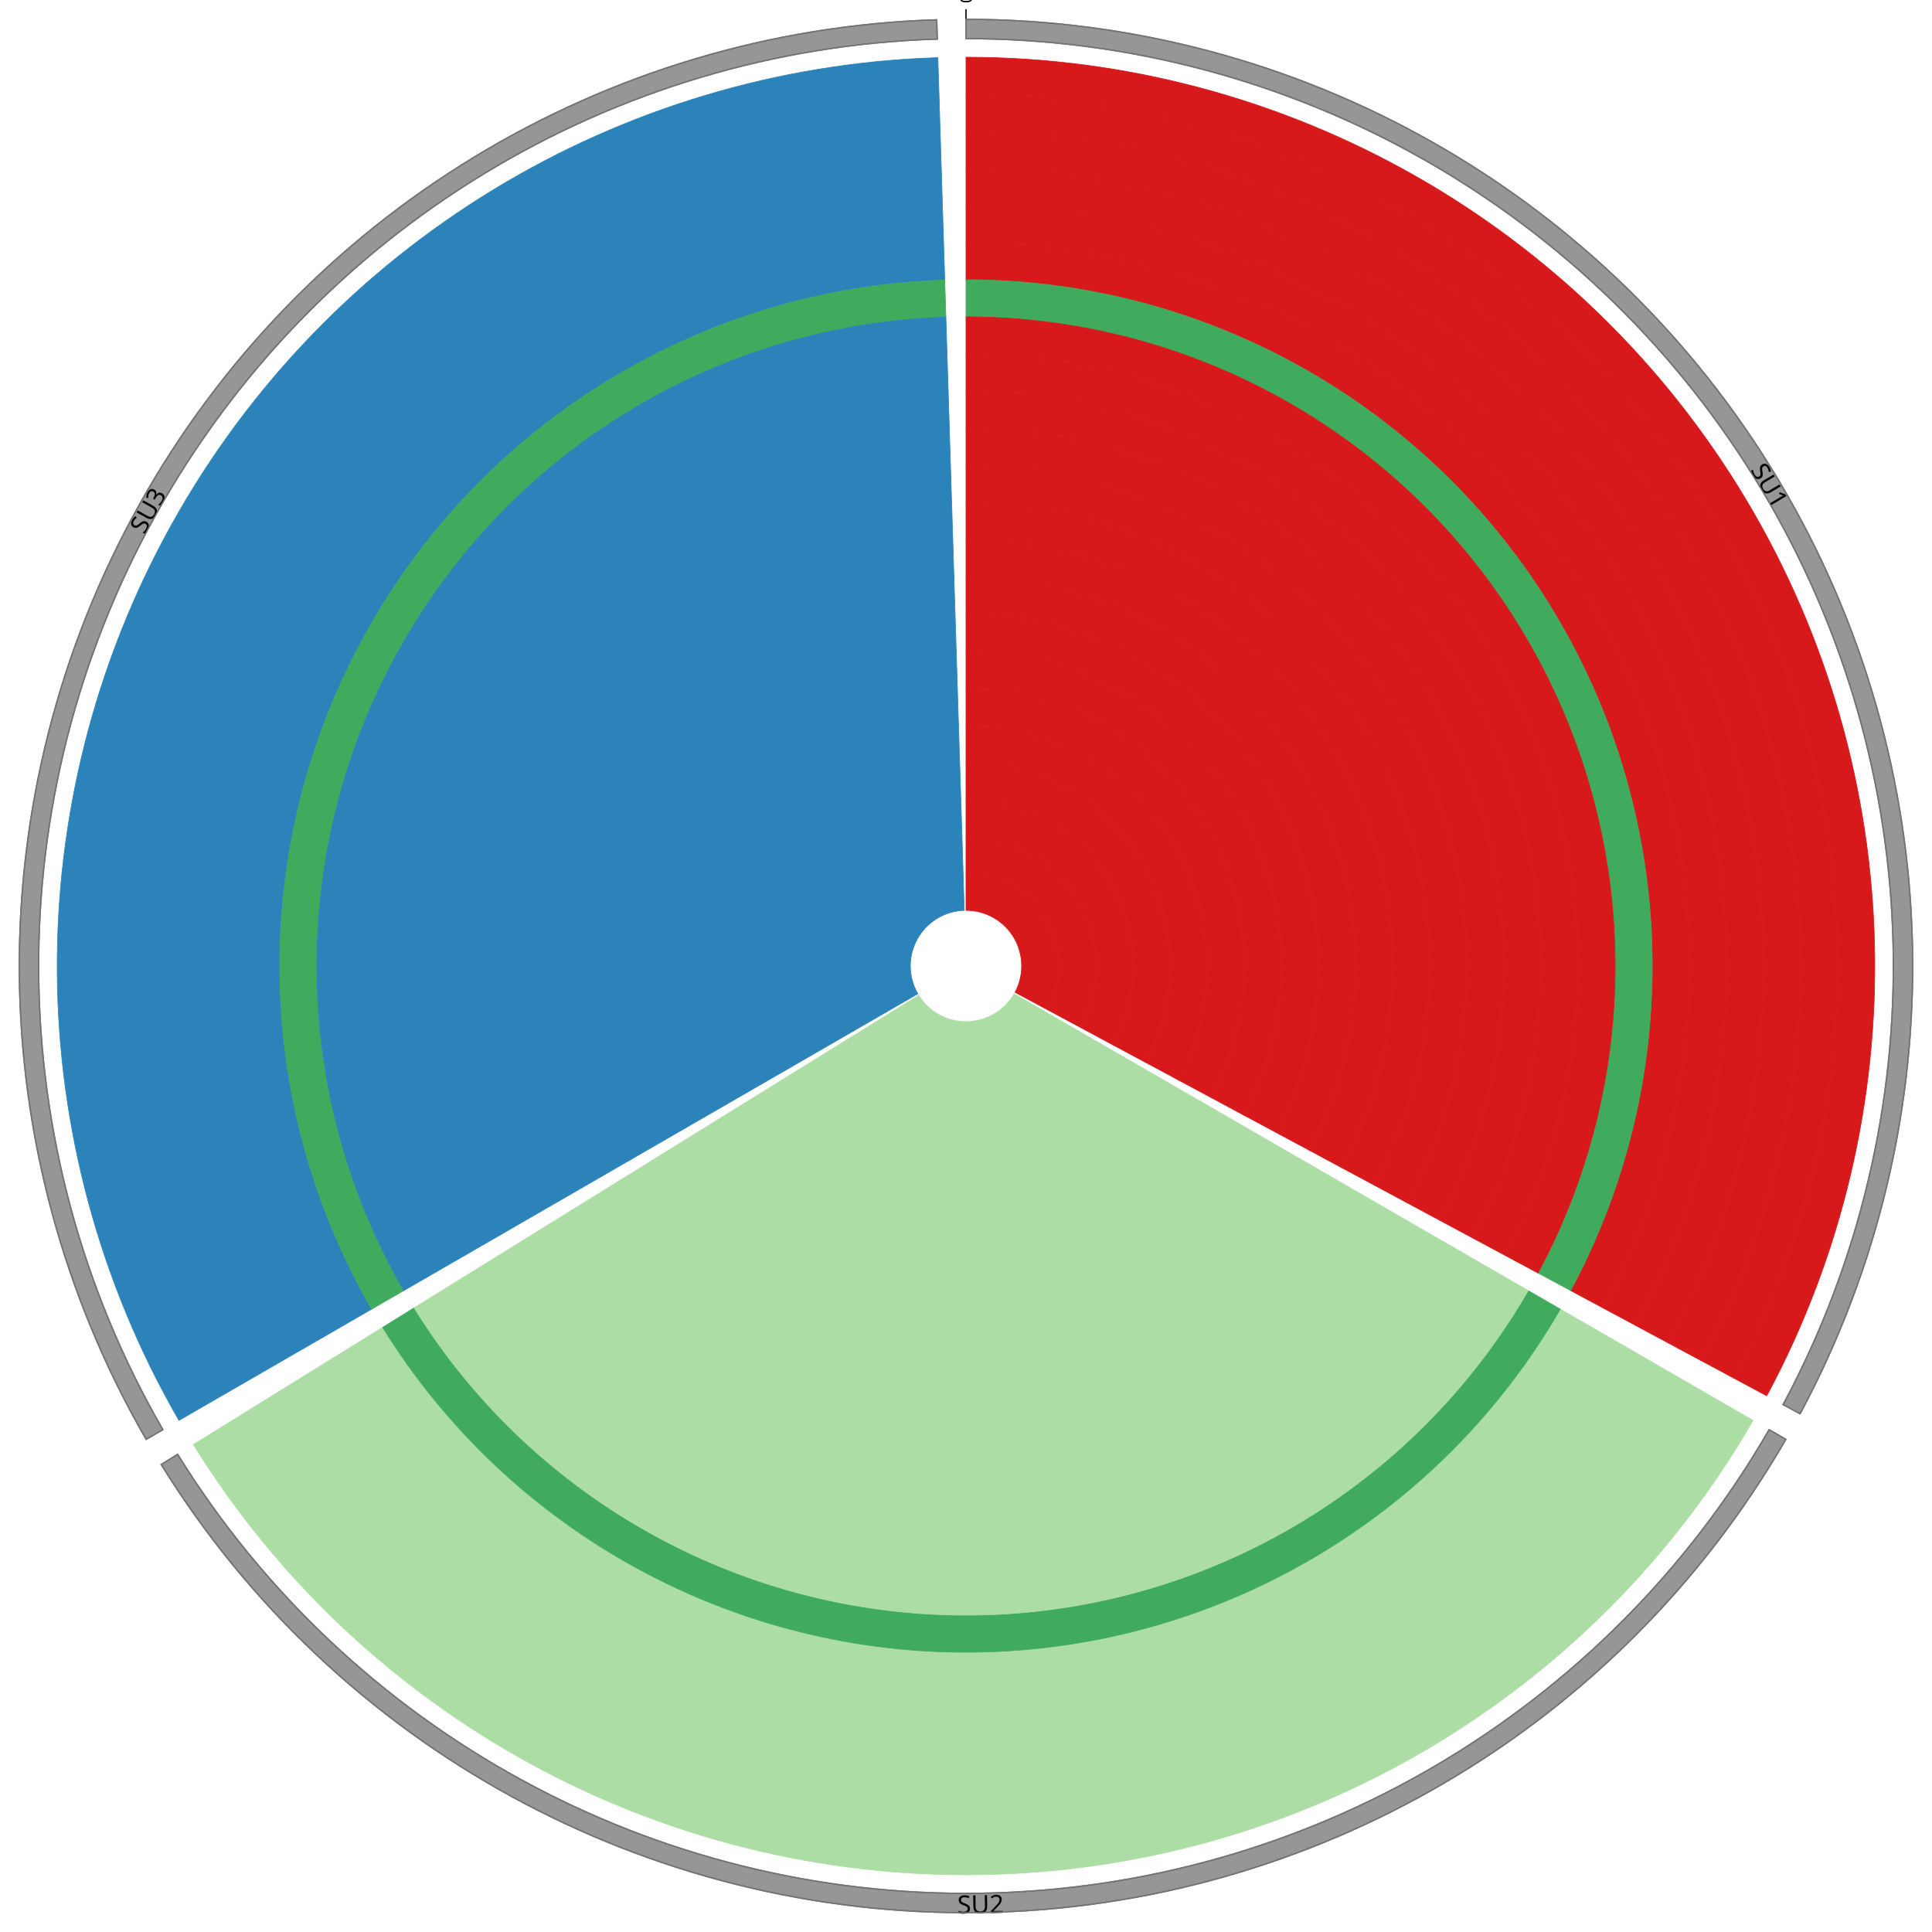
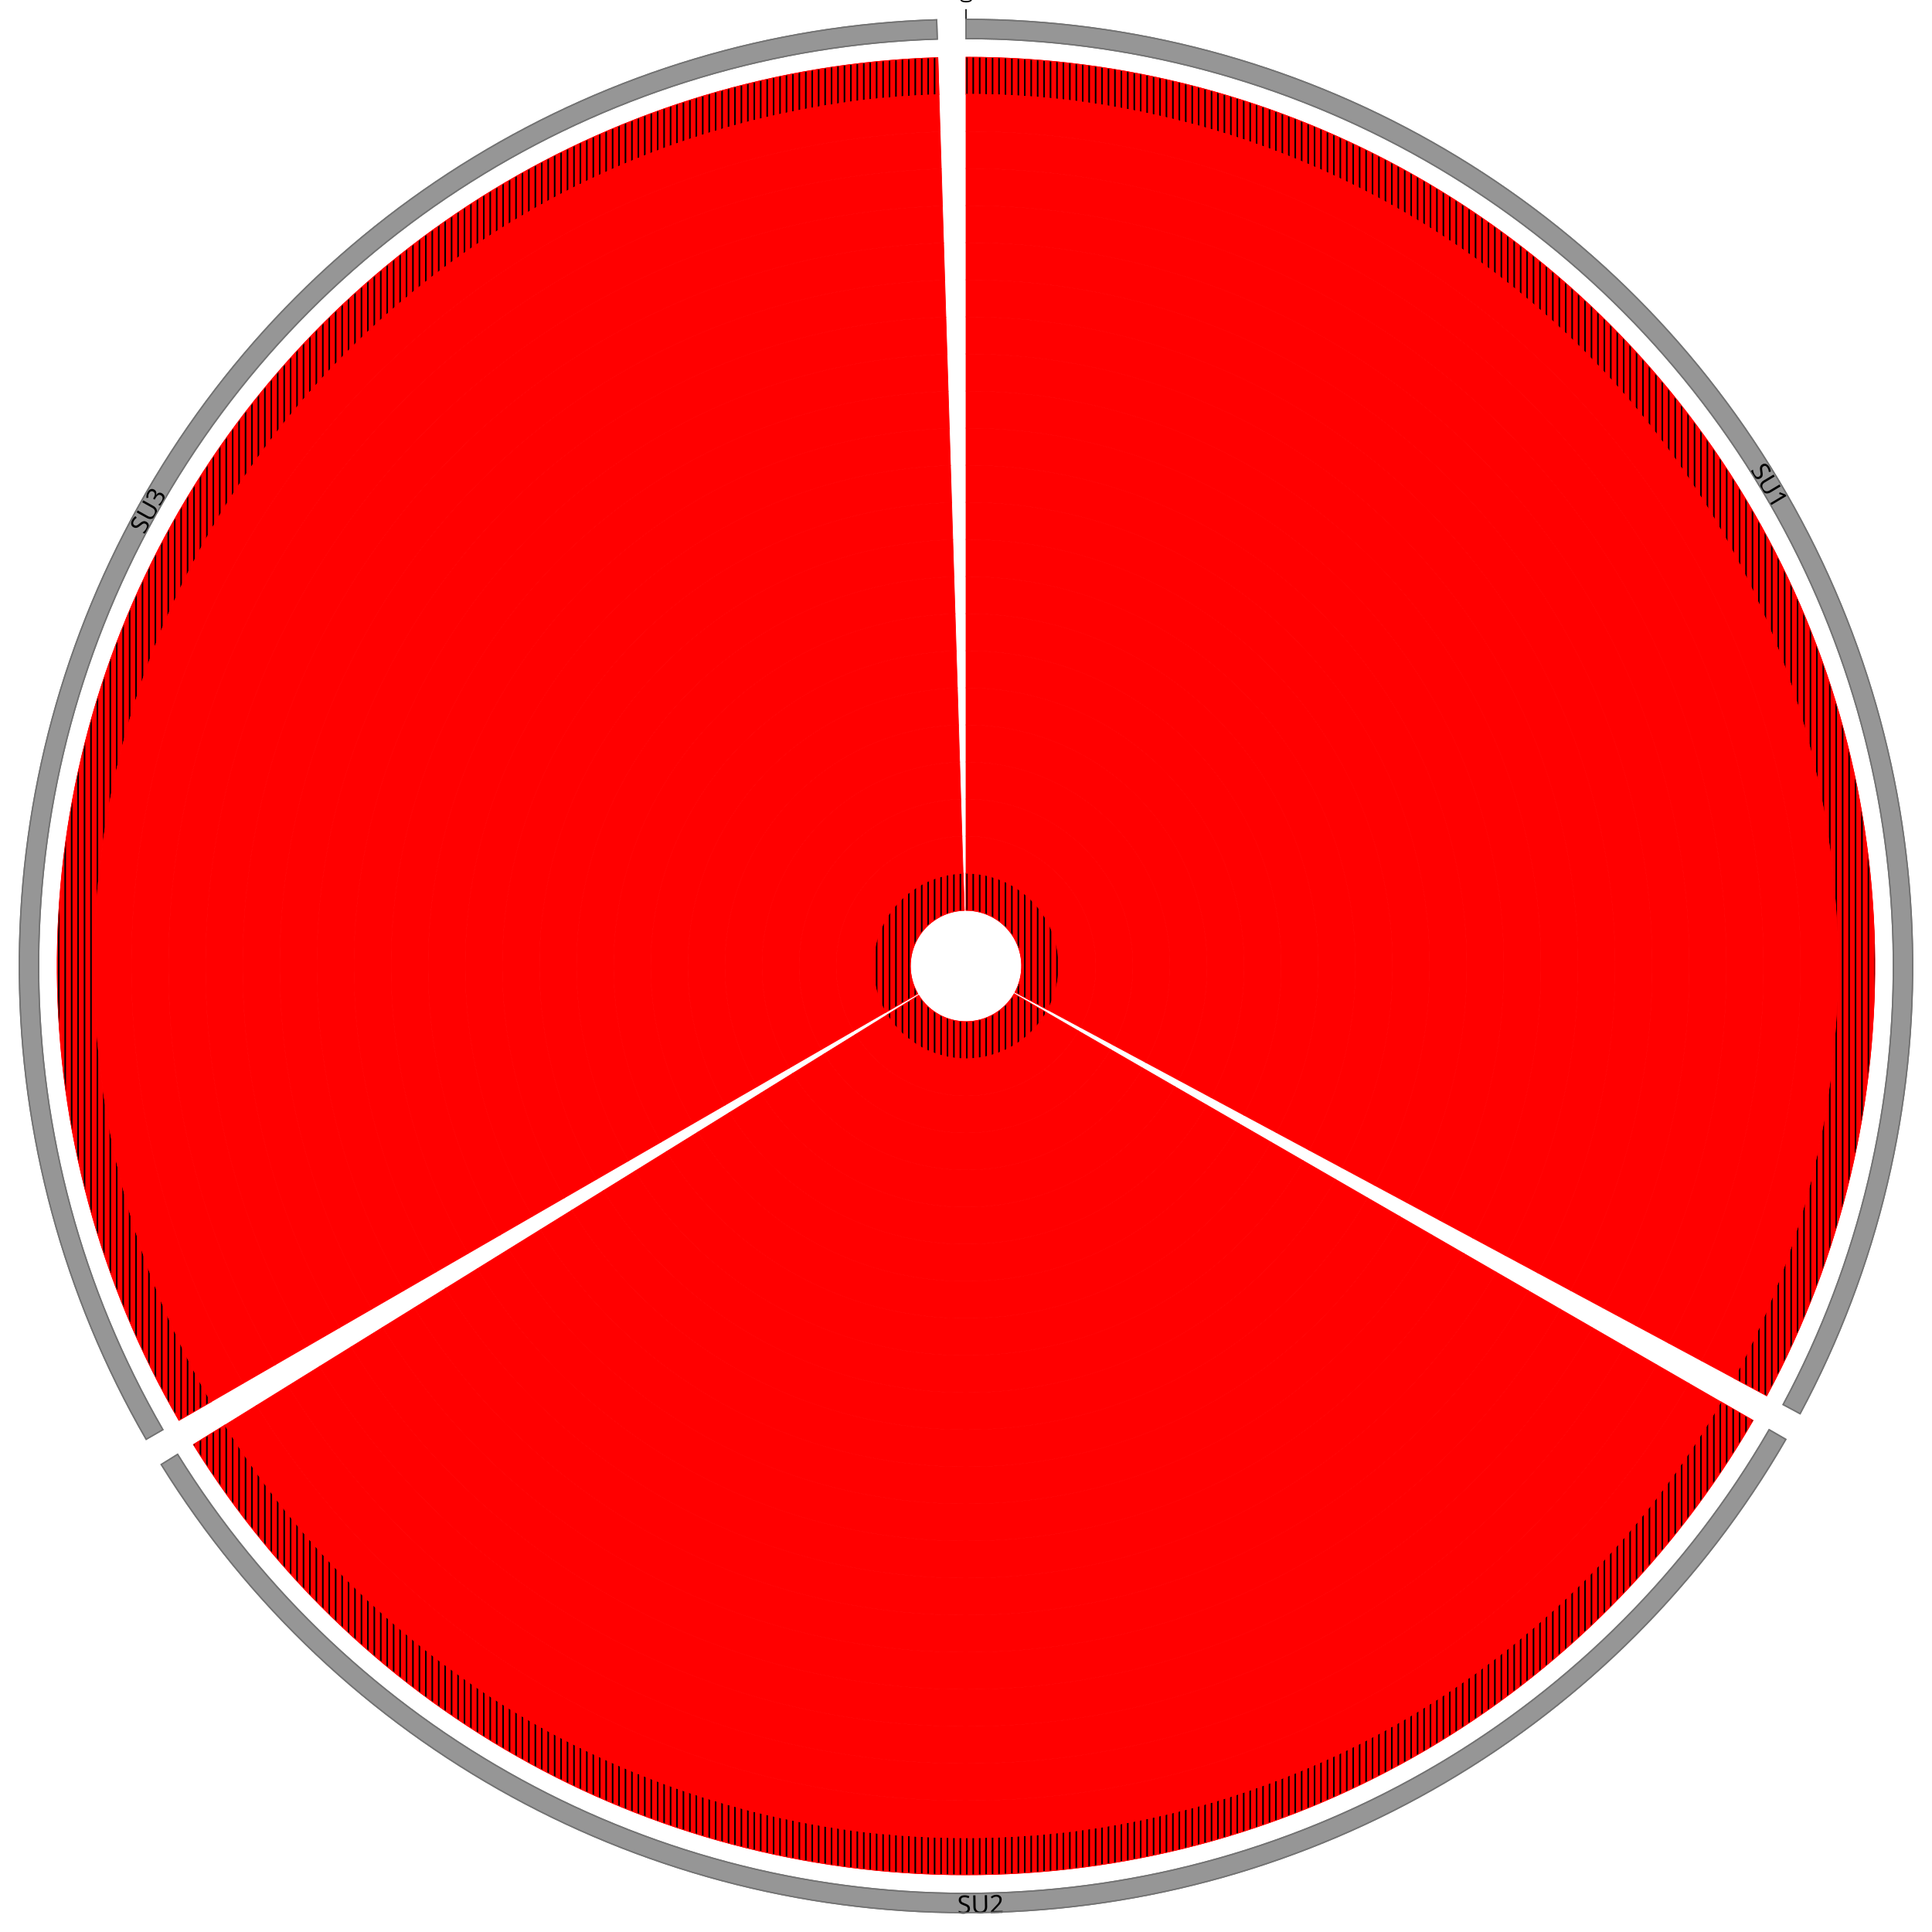
<svg xmlns="http://www.w3.org/2000/svg" width="3000px" height="3000px" version="1.1">
  <g id="ideograms">
    <path d="M1500.000,60.000 A1440.000,1440.000 40.000 0,1 2768.761,2181.062 L2795.193,2195.251 A1470.000,1470.000 0.000 0,0 1500.000,30.000 Z" style="stroke-width:2.0;stroke:rgb(115,115,115);stroke-linecap:round;fill:rgb(150,150,150);" />
    <text x="2735.8" y="760.8" font-size="39.0px" font-family="CMUBright-Roman" style="text-anchor:middle;fill:rgb(0,0,0);" transform="rotate(419.1,2735.8,760.8)">SU1</text>
    <line x1="1500.0" y1="30.0" x2="1500.0" y2="15.0" style="stroke-width:2.0;stroke:rgb(0,0,0);stroke-linecap:round;fill:none;" />
    <text x="1509.5" y="5.0" font-size="26.0px" font-family="CMUBright-Roman" style="text-anchor:start;fill:rgb(0,0,0);" transform="rotate(270.0,1509.5,5.0)">0</text>
    <path d="M1500.000,60.000 A1440.000,1440.000 40.000 0,1 2768.761,2181.062 L2795.193,2195.251 A1470.000,1470.000 0.000 0,0 1500.000,30.000 Z" style="stroke-width:2.0;stroke:rgb(115,115,115);stroke-linecap:round;fill:none;" />
    <path d="M2747.077,2220.000 A1440.000,1440.000 40.000 0,1 275.802,2258.248 L250.298,2274.045 A1470.000,1470.000 0.000 0,0 2773.057,2235.000 Z" style="stroke-width:2.0;stroke:rgb(115,115,115);stroke-linecap:round;fill:rgb(150,150,150);" />
    <text x="1522.8" y="2970.8" font-size="39.0px" font-family="CMUBright-Roman" style="text-anchor:middle;fill:rgb(0,0,0);" transform="rotate(-0.9,1522.8,2970.8)">SU2</text>
    <path d="M2747.077,2220.000 A1440.000,1440.000 40.000 0,1 275.802,2258.248 L250.298,2274.045 A1470.000,1470.000 0.000 0,0 2773.057,2235.000 Z" style="stroke-width:2.0;stroke:rgb(115,115,115);stroke-linecap:round;fill:none;" />
    <path d="M252.923,2220.000 A1440.000,1440.000 40.000 0,1 1455.437,60.690 L1454.508,30.704 A1470.000,1470.000 0.000 0,0 226.943,2235.000 Z" style="stroke-width:2.0;stroke:rgb(115,115,115);stroke-linecap:round;fill:rgb(150,150,150);" />
    <text x="241.9" y="799.4" font-size="39.0px" font-family="CMUBright-Roman" style="text-anchor:middle;fill:rgb(0,0,0);" transform="rotate(-60.9,241.9,799.4)">SU3</text>
    <path d="M252.923,2220.000 A1440.000,1440.000 40.000 0,1 1455.437,60.690 L1454.508,30.704 A1470.000,1470.000 0.000 0,0 226.943,2235.000 Z" style="stroke-width:2.0;stroke:rgb(115,115,115);stroke-linecap:round;fill:none;" />
  </g>
  <g id="plot0">
    <g id="plot0-axis">
</g>
-     <path d="M1500.000,146.400 A1353.600,1353.600 40.000 0,1 2692.635,2140.198 L2743.386,2167.441 A1411.200,1411.200 0.000 0,0 1500.000,88.800 Z" style="stroke-width:1.0;stroke:rgb(215,25,28);stroke-linecap:round;fill:rgb(215,25,28);" />
-     <path d="M2672.252,2176.800 A1353.600,1353.600 40.000 0,1 349.254,2212.753 L300.286,2243.083 A1411.200,1411.200 0.000 0,0 2722.135,2205.600 Z" style="stroke-width:1.0;stroke:rgb(171,221,164);stroke-linecap:round;fill:rgb(171,221,164);" />
-     <path d="M327.748,2176.800 A1353.600,1353.600 40.000 0,1 1458.111,147.048 L1456.328,89.476 A1411.200,1411.200 0.000 0,0 277.865,2205.600 Z" style="stroke-width:1.0;stroke:rgb(43,131,186);stroke-linecap:round;fill:rgb(43,131,186);" />
+     <path d="M1500.000,146.400 A1353.600,1353.600 40.000 0,1 2692.635,2140.198 L2743.386,2167.441 A1411.200,1411.200 0.000 0,0 1500.000,88.800 Z" style="stroke-width:1.0;stroke:rgb(255,0,0);stroke-linecap:round;fill:rgb(255,0,0);" />
+     <path d="M1500.000,146.400 A1353.600,1353.600 40.000 0,1 2692.635,2140.198 L2743.386,2167.441 A1411.200,1411.200 0.000 0,0 1500.000,88.800 Z" style="stroke-width:1.0;stroke:rgb(255,0,0);stroke-linecap:round;fill:url(#vline);" />
+     <path d="M2672.252,2176.800 A1353.600,1353.600 40.000 0,1 349.254,2212.753 L300.286,2243.083 A1411.200,1411.200 0.000 0,0 2722.135,2205.600 Z" style="stroke-width:1.0;stroke:rgb(255,0,0);stroke-linecap:round;fill:rgb(255,0,0);" />
+     <path d="M2672.252,2176.800 A1353.600,1353.600 40.000 0,1 349.254,2212.753 L300.286,2243.083 A1411.200,1411.200 0.000 0,0 2722.135,2205.600 Z" style="stroke-width:1.0;stroke:rgb(255,0,0);stroke-linecap:round;fill:url(#vline);" />
+     <path d="M327.748,2176.800 A1353.600,1353.600 40.000 0,1 1458.111,147.048 L1456.328,89.476 A1411.200,1411.200 0.000 0,0 277.865,2205.600 Z" style="stroke-width:1.0;stroke:rgb(255,0,0);stroke-linecap:round;fill:rgb(255,0,0);" />
+     <path d="M327.748,2176.800 A1353.600,1353.600 40.000 0,1 1458.111,147.048 L1456.328,89.476 A1411.200,1411.200 0.000 0,0 277.865,2205.600 Z" style="stroke-width:1.0;stroke:rgb(255,0,0);stroke-linecap:round;fill:url(#vline);" />
  </g>
  <g id="plot1">
    <g id="plot1-axis">
</g>
-     <path d="M1500.000,204.000 A1296.000,1296.000 40.000 0,1 2641.885,2112.956 L2692.635,2140.198 A1353.600,1353.600 0.000 0,0 1500.000,146.400 Z" style="stroke-width:1.0;stroke:rgb(215,25,28);stroke-linecap:round;fill:rgb(215,25,28);" />
-     <path d="M2622.369,2148.000 A1296.000,1296.000 40.000 0,1 398.222,2182.423 L349.254,2212.753 A1353.600,1353.600 0.000 0,0 2672.252,2176.800 Z" style="stroke-width:1.0;stroke:rgb(171,221,164);stroke-linecap:round;fill:rgb(171,221,164);" />
-     <path d="M377.631,2148.000 A1296.000,1296.000 40.000 0,1 1459.893,204.621 L1458.111,147.048 A1353.600,1353.600 0.000 0,0 327.748,2176.800 Z" style="stroke-width:1.0;stroke:rgb(43,131,186);stroke-linecap:round;fill:rgb(43,131,186);" />
+     <path d="M1500.000,204.000 A1296.000,1296.000 40.000 0,1 2641.885,2112.956 L2692.635,2140.198 A1353.600,1353.600 0.000 0,0 1500.000,146.400 Z" style="stroke-width:1.0;stroke:rgb(255,0,0);stroke-linecap:round;fill:rgb(255,0,0);" />
+     <path d="M2622.369,2148.000 A1296.000,1296.000 40.000 0,1 398.222,2182.423 L349.254,2212.753 A1353.600,1353.600 0.000 0,0 2672.252,2176.800 Z" style="stroke-width:1.0;stroke:rgb(255,0,0);stroke-linecap:round;fill:rgb(255,0,0);" />
+     <path d="M377.631,2148.000 A1296.000,1296.000 40.000 0,1 1459.893,204.621 L1458.111,147.048 A1353.600,1353.600 0.000 0,0 327.748,2176.800 Z" style="stroke-width:1.0;stroke:rgb(255,0,0);stroke-linecap:round;fill:rgb(255,0,0);" />
  </g>
  <g id="plot2">
    <g id="plot2-axis">
</g>
-     <path d="M1500.000,261.600 A1238.400,1238.400 40.000 0,1 2591.134,2085.714 L2641.885,2112.956 A1296.000,1296.000 0.000 0,0 1500.000,204.000 Z" style="stroke-width:1.0;stroke:rgb(215,25,28);stroke-linecap:round;fill:rgb(215,25,28);" />
-     <path d="M2572.486,2119.200 A1238.400,1238.400 40.000 0,1 447.190,2152.093 L398.222,2182.423 A1296.000,1296.000 0.000 0,0 2622.369,2148.000 Z" style="stroke-width:1.0;stroke:rgb(171,221,164);stroke-linecap:round;fill:rgb(171,221,164);" />
-     <path d="M427.514,2119.200 A1238.400,1238.400 40.000 0,1 1461.676,262.193 L1459.893,204.621 A1296.000,1296.000 0.000 0,0 377.631,2148.000 Z" style="stroke-width:1.0;stroke:rgb(43,131,186);stroke-linecap:round;fill:rgb(43,131,186);" />
+     <path d="M1500.000,261.600 A1238.400,1238.400 40.000 0,1 2591.134,2085.714 L2641.885,2112.956 A1296.000,1296.000 0.000 0,0 1500.000,204.000 Z" style="stroke-width:1.0;stroke:rgb(255,0,0);stroke-linecap:round;fill:rgb(255,0,0);" />
+     <path d="M2572.486,2119.200 A1238.400,1238.400 40.000 0,1 447.190,2152.093 L398.222,2182.423 A1296.000,1296.000 0.000 0,0 2622.369,2148.000 Z" style="stroke-width:1.0;stroke:rgb(255,0,0);stroke-linecap:round;fill:rgb(255,0,0);" />
+     <path d="M427.514,2119.200 A1238.400,1238.400 40.000 0,1 1461.676,262.193 L1459.893,204.621 A1296.000,1296.000 0.000 0,0 377.631,2148.000 Z" style="stroke-width:1.0;stroke:rgb(255,0,0);stroke-linecap:round;fill:rgb(255,0,0);" />
  </g>
  <g id="plot3">
    <g id="plot3-axis">
</g>
-     <path d="M1500.000,319.200 A1180.800,1180.800 40.000 0,1 2540.384,2058.471 L2591.134,2085.714 A1238.400,1238.400 0.000 0,0 1500.000,261.600 Z" style="stroke-width:1.0;stroke:rgb(215,25,28);stroke-linecap:round;fill:rgb(215,25,28);" />
-     <path d="M2522.603,2090.400 A1180.800,1180.800 40.000 0,1 496.158,2121.763 L447.190,2152.093 A1238.400,1238.400 0.000 0,0 2572.486,2119.200 Z" style="stroke-width:1.0;stroke:rgb(171,221,164);stroke-linecap:round;fill:rgb(171,221,164);" />
-     <path d="M477.397,2090.400 A1180.800,1180.800 40.000 0,1 1463.458,319.766 L1461.676,262.193 A1238.400,1238.400 0.000 0,0 427.514,2119.200 Z" style="stroke-width:1.0;stroke:rgb(43,131,186);stroke-linecap:round;fill:rgb(43,131,186);" />
+     <path d="M1500.000,319.200 A1180.800,1180.800 40.000 0,1 2540.384,2058.471 L2591.134,2085.714 A1238.400,1238.400 0.000 0,0 1500.000,261.600 Z" style="stroke-width:1.0;stroke:rgb(255,0,0);stroke-linecap:round;fill:rgb(255,0,0);" />
+     <path d="M2522.603,2090.400 A1180.800,1180.800 40.000 0,1 496.158,2121.763 L447.190,2152.093 A1238.400,1238.400 0.000 0,0 2572.486,2119.200 Z" style="stroke-width:1.0;stroke:rgb(255,0,0);stroke-linecap:round;fill:rgb(255,0,0);" />
+     <path d="M477.397,2090.400 A1180.800,1180.800 40.000 0,1 1463.458,319.766 L1461.676,262.193 A1238.400,1238.400 0.000 0,0 427.514,2119.200 Z" style="stroke-width:1.0;stroke:rgb(255,0,0);stroke-linecap:round;fill:rgb(255,0,0);" />
  </g>
  <g id="plot4">
    <g id="plot4-axis">
</g>
-     <path d="M1500.000,376.800 A1123.200,1123.200 40.000 0,1 2489.634,2031.229 L2540.384,2058.471 A1180.800,1180.800 0.000 0,0 1500.000,319.200 Z" style="stroke-width:1.0;stroke:rgb(215,25,28);stroke-linecap:round;fill:rgb(215,25,28);" />
-     <path d="M2472.720,2061.600 A1123.200,1123.200 40.000 0,1 545.126,2091.433 L496.158,2121.763 A1180.800,1180.800 0.000 0,0 2522.603,2090.400 Z" style="stroke-width:1.0;stroke:rgb(171,221,164);stroke-linecap:round;fill:rgb(171,221,164);" />
-     <path d="M527.280,2061.600 A1123.200,1123.200 40.000 0,1 1465.241,377.338 L1463.458,319.766 A1180.800,1180.800 0.000 0,0 477.397,2090.400 Z" style="stroke-width:1.0;stroke:rgb(43,131,186);stroke-linecap:round;fill:rgb(43,131,186);" />
+     <path d="M1500.000,376.800 A1123.200,1123.200 40.000 0,1 2489.634,2031.229 L2540.384,2058.471 A1180.800,1180.800 0.000 0,0 1500.000,319.200 Z" style="stroke-width:1.0;stroke:rgb(255,0,0);stroke-linecap:round;fill:rgb(255,0,0);" />
+     <path d="M2472.720,2061.600 A1123.200,1123.200 40.000 0,1 545.126,2091.433 L496.158,2121.763 A1180.800,1180.800 0.000 0,0 2522.603,2090.400 Z" style="stroke-width:1.0;stroke:rgb(255,0,0);stroke-linecap:round;fill:rgb(255,0,0);" />
+     <path d="M527.280,2061.600 A1123.200,1123.200 40.000 0,1 1465.241,377.338 L1463.458,319.766 A1180.800,1180.800 0.000 0,0 477.397,2090.400 Z" style="stroke-width:1.0;stroke:rgb(255,0,0);stroke-linecap:round;fill:rgb(255,0,0);" />
  </g>
  <g id="plot5">
    <g id="plot5-axis">
</g>
-     <path d="M1500.000,434.400 A1065.600,1065.600 40.000 0,1 2438.883,2003.986 L2489.634,2031.229 A1123.200,1123.200 0.000 0,0 1500.000,376.800 Z" style="stroke-width:1.0;stroke:rgb(215,25,28);stroke-linecap:round;fill:rgb(215,25,28);" />
-     <path d="M2422.837,2032.800 A1065.600,1065.600 40.000 0,1 594.094,2061.104 L545.126,2091.433 A1123.200,1123.200 0.000 0,0 2472.720,2061.600 Z" style="stroke-width:1.0;stroke:rgb(171,221,164);stroke-linecap:round;fill:rgb(171,221,164);" />
-     <path d="M577.163,2032.800 A1065.600,1065.600 40.000 0,1 1467.023,434.910 L1465.241,377.338 A1123.200,1123.200 0.000 0,0 527.280,2061.600 Z" style="stroke-width:1.0;stroke:rgb(43,131,186);stroke-linecap:round;fill:rgb(43,131,186);" />
+     <path d="M1500.000,434.400 A1065.600,1065.600 40.000 0,1 2438.883,2003.986 L2489.634,2031.229 A1123.200,1123.200 0.000 0,0 1500.000,376.800 Z" style="stroke-width:1.0;stroke:rgb(255,0,0);stroke-linecap:round;fill:rgb(255,0,0);" />
+     <path d="M2422.837,2032.800 A1065.600,1065.600 40.000 0,1 594.094,2061.104 L545.126,2091.433 A1123.200,1123.200 0.000 0,0 2472.720,2061.600 Z" style="stroke-width:1.0;stroke:rgb(255,0,0);stroke-linecap:round;fill:rgb(255,0,0);" />
+     <path d="M577.163,2032.800 A1065.600,1065.600 40.000 0,1 1467.023,434.910 L1465.241,377.338 A1123.200,1123.200 0.000 0,0 527.280,2061.600 Z" style="stroke-width:1.0;stroke:rgb(255,0,0);stroke-linecap:round;fill:rgb(255,0,0);" />
  </g>
  <g id="plot6">
    <g id="plot6-axis">
</g>
-     <path d="M1500.000,492.000 A1008.000,1008.000 40.000 0,1 2388.133,1976.744 L2438.883,2003.986 A1065.600,1065.600 0.000 0,0 1500.000,434.400 Z" style="stroke-width:1.0;stroke:rgb(65,171,93);stroke-linecap:round;fill:rgb(65,171,93);" />
-     <path d="M2372.954,2004.000 A1008.000,1008.000 40.000 0,1 643.062,2030.774 L594.094,2061.104 A1065.600,1065.600 0.000 0,0 2422.837,2032.800 Z" style="stroke-width:1.0;stroke:rgb(65,171,93);stroke-linecap:round;fill:rgb(65,171,93);" />
-     <path d="M627.046,2004.000 A1008.000,1008.000 40.000 0,1 1468.806,492.483 L1467.023,434.910 A1065.600,1065.600 0.000 0,0 577.163,2032.800 Z" style="stroke-width:1.0;stroke:rgb(65,171,93);stroke-linecap:round;fill:rgb(65,171,93);" />
+     <path d="M1500.000,492.000 A1008.000,1008.000 40.000 0,1 2388.133,1976.744 L2438.883,2003.986 A1065.600,1065.600 0.000 0,0 1500.000,434.400 Z" style="stroke-width:1.0;stroke:rgb(255,0,0);stroke-linecap:round;fill:rgb(255,0,0);" />
+     <path d="M2372.954,2004.000 A1008.000,1008.000 40.000 0,1 643.062,2030.774 L594.094,2061.104 A1065.600,1065.600 0.000 0,0 2422.837,2032.800 Z" style="stroke-width:1.0;stroke:rgb(255,0,0);stroke-linecap:round;fill:rgb(255,0,0);" />
+     <path d="M627.046,2004.000 A1008.000,1008.000 40.000 0,1 1468.806,492.483 L1467.023,434.910 A1065.600,1065.600 0.000 0,0 577.163,2032.800 Z" style="stroke-width:1.0;stroke:rgb(255,0,0);stroke-linecap:round;fill:rgb(255,0,0);" />
  </g>
  <g id="plot7">
    <g id="plot7-axis">
</g>
-     <path d="M1500.000,549.600 A950.400,950.400 40.000 0,1 2337.382,1949.501 L2388.133,1976.744 A1008.000,1008.000 0.000 0,0 1500.000,492.000 Z" style="stroke-width:1.0;stroke:rgb(215,25,28);stroke-linecap:round;fill:rgb(215,25,28);" />
-     <path d="M2323.071,1975.200 A950.400,950.400 40.000 0,1 692.030,2000.444 L643.062,2030.774 A1008.000,1008.000 0.000 0,0 2372.954,2004.000 Z" style="stroke-width:1.0;stroke:rgb(171,221,164);stroke-linecap:round;fill:rgb(171,221,164);" />
-     <path d="M676.929,1975.200 A950.400,950.400 40.000 0,1 1470.588,550.055 L1468.806,492.483 A1008.000,1008.000 0.000 0,0 627.046,2004.000 Z" style="stroke-width:1.0;stroke:rgb(43,131,186);stroke-linecap:round;fill:rgb(43,131,186);" />
+     <path d="M1500.000,549.600 A950.400,950.400 40.000 0,1 2337.382,1949.501 L2388.133,1976.744 A1008.000,1008.000 0.000 0,0 1500.000,492.000 Z" style="stroke-width:1.0;stroke:rgb(255,0,0);stroke-linecap:round;fill:rgb(255,0,0);" />
+     <path d="M2323.071,1975.200 A950.400,950.400 40.000 0,1 692.030,2000.444 L643.062,2030.774 A1008.000,1008.000 0.000 0,0 2372.954,2004.000 Z" style="stroke-width:1.0;stroke:rgb(255,0,0);stroke-linecap:round;fill:rgb(255,0,0);" />
+     <path d="M676.929,1975.200 A950.400,950.400 40.000 0,1 1470.588,550.055 L1468.806,492.483 A1008.000,1008.000 0.000 0,0 627.046,2004.000 Z" style="stroke-width:1.0;stroke:rgb(255,0,0);stroke-linecap:round;fill:rgb(255,0,0);" />
  </g>
  <g id="plot8">
    <g id="plot8-axis">
</g>
-     <path d="M1500.000,607.200 A892.800,892.800 40.000 0,1 2286.632,1922.259 L2337.382,1949.501 A950.400,950.400 0.000 0,0 1500.000,549.600 Z" style="stroke-width:1.0;stroke:rgb(215,25,28);stroke-linecap:round;fill:rgb(215,25,28);" />
-     <path d="M2273.187,1946.400 A892.800,892.800 40.000 0,1 740.997,1970.114 L692.030,2000.444 A950.400,950.400 0.000 0,0 2323.071,1975.200 Z" style="stroke-width:1.0;stroke:rgb(171,221,164);stroke-linecap:round;fill:rgb(171,221,164);" />
-     <path d="M726.813,1946.400 A892.800,892.800 40.000 0,1 1472.371,607.628 L1470.588,550.055 A950.400,950.400 0.000 0,0 676.929,1975.200 Z" style="stroke-width:1.0;stroke:rgb(43,131,186);stroke-linecap:round;fill:rgb(43,131,186);" />
+     <path d="M1500.000,607.200 A892.800,892.800 40.000 0,1 2286.632,1922.259 L2337.382,1949.501 A950.400,950.400 0.000 0,0 1500.000,549.600 Z" style="stroke-width:1.0;stroke:rgb(255,0,0);stroke-linecap:round;fill:rgb(255,0,0);" />
+     <path d="M2273.187,1946.400 A892.800,892.800 40.000 0,1 740.997,1970.114 L692.030,2000.444 A950.400,950.400 0.000 0,0 2323.071,1975.200 Z" style="stroke-width:1.0;stroke:rgb(255,0,0);stroke-linecap:round;fill:rgb(255,0,0);" />
+     <path d="M726.813,1946.400 A892.800,892.800 40.000 0,1 1472.371,607.628 L1470.588,550.055 A950.400,950.400 0.000 0,0 676.929,1975.200 Z" style="stroke-width:1.0;stroke:rgb(255,0,0);stroke-linecap:round;fill:rgb(255,0,0);" />
  </g>
  <g id="plot9">
    <g id="plot9-axis">
</g>
-     <path d="M1500.000,664.800 A835.200,835.200 40.000 0,1 2235.881,1895.016 L2286.632,1922.259 A892.800,892.800 0.000 0,0 1500.000,607.200 Z" style="stroke-width:1.0;stroke:rgb(215,25,28);stroke-linecap:round;fill:rgb(215,25,28);" />
-     <path d="M2223.304,1917.600 A835.200,835.200 40.000 0,1 789.965,1939.784 L740.997,1970.114 A892.800,892.800 0.000 0,0 2273.187,1946.400 Z" style="stroke-width:1.0;stroke:rgb(171,221,164);stroke-linecap:round;fill:rgb(171,221,164);" />
-     <path d="M776.696,1917.600 A835.200,835.200 40.000 0,1 1474.153,665.200 L1472.371,607.628 A892.800,892.800 0.000 0,0 726.813,1946.400 Z" style="stroke-width:1.0;stroke:rgb(43,131,186);stroke-linecap:round;fill:rgb(43,131,186);" />
+     <path d="M1500.000,664.800 A835.200,835.200 40.000 0,1 2235.881,1895.016 L2286.632,1922.259 A892.800,892.800 0.000 0,0 1500.000,607.200 Z" style="stroke-width:1.0;stroke:rgb(255,0,0);stroke-linecap:round;fill:rgb(255,0,0);" />
+     <path d="M2223.304,1917.600 A835.200,835.200 40.000 0,1 789.965,1939.784 L740.997,1970.114 A892.800,892.800 0.000 0,0 2273.187,1946.400 Z" style="stroke-width:1.0;stroke:rgb(255,0,0);stroke-linecap:round;fill:rgb(255,0,0);" />
+     <path d="M776.696,1917.600 A835.200,835.200 40.000 0,1 1474.153,665.200 L1472.371,607.628 A892.800,892.800 0.000 0,0 726.813,1946.400 Z" style="stroke-width:1.0;stroke:rgb(255,0,0);stroke-linecap:round;fill:rgb(255,0,0);" />
  </g>
  <g id="plot10">
    <g id="plot10-axis">
</g>
-     <path d="M1500.000,722.400 A777.600,777.600 40.000 0,1 2185.131,1867.774 L2235.881,1895.016 A835.200,835.200 0.000 0,0 1500.000,664.800 Z" style="stroke-width:1.0;stroke:rgb(215,25,28);stroke-linecap:round;fill:rgb(215,25,28);" />
-     <path d="M2173.421,1888.800 A777.600,777.600 40.000 0,1 838.933,1909.454 L789.965,1939.784 A835.200,835.200 0.000 0,0 2223.304,1917.600 Z" style="stroke-width:1.0;stroke:rgb(171,221,164);stroke-linecap:round;fill:rgb(171,221,164);" />
-     <path d="M826.579,1888.800 A777.600,777.600 40.000 0,1 1475.936,722.772 L1474.153,665.200 A835.200,835.200 0.000 0,0 776.696,1917.600 Z" style="stroke-width:1.0;stroke:rgb(43,131,186);stroke-linecap:round;fill:rgb(43,131,186);" />
+     <path d="M1500.000,722.400 A777.600,777.600 40.000 0,1 2185.131,1867.774 L2235.881,1895.016 A835.200,835.200 0.000 0,0 1500.000,664.800 Z" style="stroke-width:1.0;stroke:rgb(255,0,0);stroke-linecap:round;fill:rgb(255,0,0);" />
+     <path d="M2173.421,1888.800 A777.600,777.600 40.000 0,1 838.933,1909.454 L789.965,1939.784 A835.200,835.200 0.000 0,0 2223.304,1917.600 Z" style="stroke-width:1.0;stroke:rgb(255,0,0);stroke-linecap:round;fill:rgb(255,0,0);" />
+     <path d="M826.579,1888.800 A777.600,777.600 40.000 0,1 1475.936,722.772 L1474.153,665.200 A835.200,835.200 0.000 0,0 776.696,1917.600 Z" style="stroke-width:1.0;stroke:rgb(255,0,0);stroke-linecap:round;fill:rgb(255,0,0);" />
  </g>
  <g id="plot11">
    <g id="plot11-axis">
</g>
-     <path d="M1500.000,780.000 A720.000,720.000 40.000 0,1 2134.380,1840.531 L2185.131,1867.774 A777.600,777.600 0.000 0,0 1500.000,722.400 Z" style="stroke-width:1.0;stroke:rgb(215,25,28);stroke-linecap:round;fill:rgb(215,25,28);" />
-     <path d="M2123.538,1860.000 A720.000,720.000 40.000 0,1 887.901,1879.124 L838.933,1909.454 A777.600,777.600 0.000 0,0 2173.421,1888.800 Z" style="stroke-width:1.0;stroke:rgb(171,221,164);stroke-linecap:round;fill:rgb(171,221,164);" />
-     <path d="M876.462,1860.000 A720.000,720.000 40.000 0,1 1477.718,780.345 L1475.936,722.772 A777.600,777.600 0.000 0,0 826.579,1888.800 Z" style="stroke-width:1.0;stroke:rgb(43,131,186);stroke-linecap:round;fill:rgb(43,131,186);" />
+     <path d="M1500.000,780.000 A720.000,720.000 40.000 0,1 2134.380,1840.531 L2185.131,1867.774 A777.600,777.600 0.000 0,0 1500.000,722.400 Z" style="stroke-width:1.0;stroke:rgb(255,0,0);stroke-linecap:round;fill:rgb(255,0,0);" />
+     <path d="M2123.538,1860.000 A720.000,720.000 40.000 0,1 887.901,1879.124 L838.933,1909.454 A777.600,777.600 0.000 0,0 2173.421,1888.800 Z" style="stroke-width:1.0;stroke:rgb(255,0,0);stroke-linecap:round;fill:rgb(255,0,0);" />
+     <path d="M876.462,1860.000 A720.000,720.000 40.000 0,1 1477.718,780.345 L1475.936,722.772 A777.600,777.600 0.000 0,0 826.579,1888.800 Z" style="stroke-width:1.0;stroke:rgb(255,0,0);stroke-linecap:round;fill:rgb(255,0,0);" />
  </g>
  <g id="plot12">
    <g id="plot12-axis">
</g>
-     <path d="M1500.000,837.600 A662.400,662.400 40.000 0,1 2083.630,1813.289 L2134.380,1840.531 A720.000,720.000 0.000 0,0 1500.000,780.000 Z" style="stroke-width:1.0;stroke:rgb(215,25,28);stroke-linecap:round;fill:rgb(215,25,28);" />
-     <path d="M2073.655,1831.200 A662.400,662.400 40.000 0,1 936.869,1848.794 L887.901,1879.124 A720.000,720.000 0.000 0,0 2123.538,1860.000 Z" style="stroke-width:1.0;stroke:rgb(171,221,164);stroke-linecap:round;fill:rgb(171,221,164);" />
-     <path d="M926.345,1831.200 A662.400,662.400 40.000 0,1 1479.501,837.917 L1477.718,780.345 A720.000,720.000 0.000 0,0 876.462,1860.000 Z" style="stroke-width:1.0;stroke:rgb(43,131,186);stroke-linecap:round;fill:rgb(43,131,186);" />
+     <path d="M1500.000,837.600 A662.400,662.400 40.000 0,1 2083.630,1813.289 L2134.380,1840.531 A720.000,720.000 0.000 0,0 1500.000,780.000 Z" style="stroke-width:1.0;stroke:rgb(255,0,0);stroke-linecap:round;fill:rgb(255,0,0);" />
+     <path d="M2073.655,1831.200 A662.400,662.400 40.000 0,1 936.869,1848.794 L887.901,1879.124 A720.000,720.000 0.000 0,0 2123.538,1860.000 Z" style="stroke-width:1.0;stroke:rgb(255,0,0);stroke-linecap:round;fill:rgb(255,0,0);" />
+     <path d="M926.345,1831.200 A662.400,662.400 40.000 0,1 1479.501,837.917 L1477.718,780.345 A720.000,720.000 0.000 0,0 876.462,1860.000 Z" style="stroke-width:1.0;stroke:rgb(255,0,0);stroke-linecap:round;fill:rgb(255,0,0);" />
  </g>
  <g id="plot13">
    <g id="plot13-axis">
</g>
-     <path d="M1500.000,895.200 A604.800,604.800 40.000 0,1 2032.880,1786.046 L2083.630,1813.289 A662.400,662.400 0.000 0,0 1500.000,837.600 Z" style="stroke-width:1.0;stroke:rgb(215,25,28);stroke-linecap:round;fill:rgb(215,25,28);" />
-     <path d="M2023.772,1802.400 A604.800,604.800 40.000 0,1 985.837,1818.464 L936.869,1848.794 A662.400,662.400 0.000 0,0 2073.655,1831.200 Z" style="stroke-width:1.0;stroke:rgb(171,221,164);stroke-linecap:round;fill:rgb(171,221,164);" />
-     <path d="M976.228,1802.400 A604.800,604.800 40.000 0,1 1481.283,895.490 L1479.501,837.917 A662.400,662.400 0.000 0,0 926.345,1831.200 Z" style="stroke-width:1.0;stroke:rgb(43,131,186);stroke-linecap:round;fill:rgb(43,131,186);" />
+     <path d="M1500.000,895.200 A604.800,604.800 40.000 0,1 2032.880,1786.046 L2083.630,1813.289 A662.400,662.400 0.000 0,0 1500.000,837.600 Z" style="stroke-width:1.0;stroke:rgb(255,0,0);stroke-linecap:round;fill:rgb(255,0,0);" />
+     <path d="M2023.772,1802.400 A604.800,604.800 40.000 0,1 985.837,1818.464 L936.869,1848.794 A662.400,662.400 0.000 0,0 2073.655,1831.200 Z" style="stroke-width:1.0;stroke:rgb(255,0,0);stroke-linecap:round;fill:rgb(255,0,0);" />
+     <path d="M976.228,1802.400 A604.800,604.800 40.000 0,1 1481.283,895.490 L1479.501,837.917 A662.400,662.400 0.000 0,0 926.345,1831.200 Z" style="stroke-width:1.0;stroke:rgb(255,0,0);stroke-linecap:round;fill:rgb(255,0,0);" />
  </g>
  <g id="plot14">
    <g id="plot14-axis">
</g>
-     <path d="M1500.000,952.800 A547.200,547.200 40.000 0,1 1982.129,1758.804 L2032.880,1786.046 A604.800,604.800 0.000 0,0 1500.000,895.200 Z" style="stroke-width:1.0;stroke:rgb(215,25,28);stroke-linecap:round;fill:rgb(215,25,28);" />
-     <path d="M1973.889,1773.600 A547.200,547.200 40.000 0,1 1034.805,1788.134 L985.837,1818.464 A604.800,604.800 0.000 0,0 2023.772,1802.400 Z" style="stroke-width:1.0;stroke:rgb(171,221,164);stroke-linecap:round;fill:rgb(171,221,164);" />
-     <path d="M1026.111,1773.600 A547.200,547.200 40.000 0,1 1483.066,953.062 L1481.283,895.490 A604.800,604.800 0.000 0,0 976.228,1802.400 Z" style="stroke-width:1.0;stroke:rgb(43,131,186);stroke-linecap:round;fill:rgb(43,131,186);" />
+     <path d="M1500.000,952.800 A547.200,547.200 40.000 0,1 1982.129,1758.804 L2032.880,1786.046 A604.800,604.800 0.000 0,0 1500.000,895.200 Z" style="stroke-width:1.0;stroke:rgb(255,0,0);stroke-linecap:round;fill:rgb(255,0,0);" />
+     <path d="M1973.889,1773.600 A547.200,547.200 40.000 0,1 1034.805,1788.134 L985.837,1818.464 A604.800,604.800 0.000 0,0 2023.772,1802.400 Z" style="stroke-width:1.0;stroke:rgb(255,0,0);stroke-linecap:round;fill:rgb(255,0,0);" />
+     <path d="M1026.111,1773.600 A547.200,547.200 40.000 0,1 1483.066,953.062 L1481.283,895.490 A604.800,604.800 0.000 0,0 976.228,1802.400 Z" style="stroke-width:1.0;stroke:rgb(255,0,0);stroke-linecap:round;fill:rgb(255,0,0);" />
  </g>
  <g id="plot15">
    <g id="plot15-axis">
</g>
-     <path d="M1500.000,1010.400 A489.600,489.600 40.000 0,1 1931.379,1731.561 L1982.129,1758.804 A547.200,547.200 0.000 0,0 1500.000,952.800 Z" style="stroke-width:1.0;stroke:rgb(215,25,28);stroke-linecap:round;fill:rgb(215,25,28);" />
-     <path d="M1924.006,1744.800 A489.600,489.600 40.000 0,1 1083.773,1757.804 L1034.805,1788.134 A547.200,547.200 0.000 0,0 1973.889,1773.600 Z" style="stroke-width:1.0;stroke:rgb(171,221,164);stroke-linecap:round;fill:rgb(171,221,164);" />
-     <path d="M1075.994,1744.800 A489.600,489.600 40.000 0,1 1484.848,1010.635 L1483.066,953.062 A547.200,547.200 0.000 0,0 1026.111,1773.600 Z" style="stroke-width:1.0;stroke:rgb(43,131,186);stroke-linecap:round;fill:rgb(43,131,186);" />
+     <path d="M1500.000,1010.400 A489.600,489.600 40.000 0,1 1931.379,1731.561 L1982.129,1758.804 A547.200,547.200 0.000 0,0 1500.000,952.800 Z" style="stroke-width:1.0;stroke:rgb(255,0,0);stroke-linecap:round;fill:rgb(255,0,0);" />
+     <path d="M1924.006,1744.800 A489.600,489.600 40.000 0,1 1083.773,1757.804 L1034.805,1788.134 A547.200,547.200 0.000 0,0 1973.889,1773.600 Z" style="stroke-width:1.0;stroke:rgb(255,0,0);stroke-linecap:round;fill:rgb(255,0,0);" />
+     <path d="M1075.994,1744.800 A489.600,489.600 40.000 0,1 1484.848,1010.635 L1483.066,953.062 A547.200,547.200 0.000 0,0 1026.111,1773.600 Z" style="stroke-width:1.0;stroke:rgb(255,0,0);stroke-linecap:round;fill:rgb(255,0,0);" />
  </g>
  <g id="plot16">
    <g id="plot16-axis">
</g>
-     <path d="M1500.000,1068.000 A432.000,432.000 40.000 0,1 1880.628,1704.319 L1931.379,1731.561 A489.600,489.600 0.000 0,0 1500.000,1010.400 Z" style="stroke-width:1.0;stroke:rgb(215,25,28);stroke-linecap:round;fill:rgb(215,25,28);" />
-     <path d="M1874.123,1716.000 A432.000,432.000 40.000 0,1 1132.741,1727.474 L1083.773,1757.804 A489.600,489.600 0.000 0,0 1924.006,1744.800 Z" style="stroke-width:1.0;stroke:rgb(171,221,164);stroke-linecap:round;fill:rgb(171,221,164);" />
-     <path d="M1125.877,1716.000 A432.000,432.000 40.000 0,1 1486.631,1068.207 L1484.848,1010.635 A489.600,489.600 0.000 0,0 1075.994,1744.800 Z" style="stroke-width:1.0;stroke:rgb(43,131,186);stroke-linecap:round;fill:rgb(43,131,186);" />
+     <path d="M1500.000,1068.000 A432.000,432.000 40.000 0,1 1880.628,1704.319 L1931.379,1731.561 A489.600,489.600 0.000 0,0 1500.000,1010.400 Z" style="stroke-width:1.0;stroke:rgb(255,0,0);stroke-linecap:round;fill:rgb(255,0,0);" />
+     <path d="M1874.123,1716.000 A432.000,432.000 40.000 0,1 1132.741,1727.474 L1083.773,1757.804 A489.600,489.600 0.000 0,0 1924.006,1744.800 Z" style="stroke-width:1.0;stroke:rgb(255,0,0);stroke-linecap:round;fill:rgb(255,0,0);" />
+     <path d="M1125.877,1716.000 A432.000,432.000 40.000 0,1 1486.631,1068.207 L1484.848,1010.635 A489.600,489.600 0.000 0,0 1075.994,1744.800 Z" style="stroke-width:1.0;stroke:rgb(255,0,0);stroke-linecap:round;fill:rgb(255,0,0);" />
  </g>
  <g id="plot17">
    <g id="plot17-axis">
</g>
-     <path d="M1500.000,1125.600 A374.400,374.400 40.000 0,1 1829.878,1677.076 L1880.628,1704.319 A432.000,432.000 0.000 0,0 1500.000,1068.000 Z" style="stroke-width:1.0;stroke:rgb(215,25,28);stroke-linecap:round;fill:rgb(215,25,28);" />
-     <path d="M1824.240,1687.200 A374.400,374.400 40.000 0,1 1181.709,1697.144 L1132.741,1727.474 A432.000,432.000 0.000 0,0 1874.123,1716.000 Z" style="stroke-width:1.0;stroke:rgb(171,221,164);stroke-linecap:round;fill:rgb(171,221,164);" />
-     <path d="M1175.760,1687.200 A374.400,374.400 40.000 0,1 1488.414,1125.779 L1486.631,1068.207 A432.000,432.000 0.000 0,0 1125.877,1716.000 Z" style="stroke-width:1.0;stroke:rgb(43,131,186);stroke-linecap:round;fill:rgb(43,131,186);" />
+     <path d="M1500.000,1125.600 A374.400,374.400 40.000 0,1 1829.878,1677.076 L1880.628,1704.319 A432.000,432.000 0.000 0,0 1500.000,1068.000 Z" style="stroke-width:1.0;stroke:rgb(255,0,0);stroke-linecap:round;fill:rgb(255,0,0);" />
+     <path d="M1824.240,1687.200 A374.400,374.400 40.000 0,1 1181.709,1697.144 L1132.741,1727.474 A432.000,432.000 0.000 0,0 1874.123,1716.000 Z" style="stroke-width:1.0;stroke:rgb(255,0,0);stroke-linecap:round;fill:rgb(255,0,0);" />
+     <path d="M1175.760,1687.200 A374.400,374.400 40.000 0,1 1488.414,1125.779 L1486.631,1068.207 A432.000,432.000 0.000 0,0 1125.877,1716.000 Z" style="stroke-width:1.0;stroke:rgb(255,0,0);stroke-linecap:round;fill:rgb(255,0,0);" />
  </g>
  <g id="plot18">
    <g id="plot18-axis">
</g>
-     <path d="M1500.000,1183.200 A316.800,316.800 40.000 0,1 1779.127,1649.834 L1829.878,1677.076 A374.400,374.400 0.000 0,0 1500.000,1125.600 Z" style="stroke-width:1.0;stroke:rgb(215,25,28);stroke-linecap:round;fill:rgb(215,25,28);" />
-     <path d="M1774.357,1658.400 A316.800,316.800 40.000 0,1 1230.677,1666.815 L1181.709,1697.144 A374.400,374.400 0.000 0,0 1824.240,1687.200 Z" style="stroke-width:1.0;stroke:rgb(171,221,164);stroke-linecap:round;fill:rgb(171,221,164);" />
-     <path d="M1225.643,1658.400 A316.800,316.800 40.000 0,1 1490.196,1183.352 L1488.414,1125.779 A374.400,374.400 0.000 0,0 1175.760,1687.200 Z" style="stroke-width:1.0;stroke:rgb(43,131,186);stroke-linecap:round;fill:rgb(43,131,186);" />
+     <path d="M1500.000,1183.200 A316.800,316.800 40.000 0,1 1779.127,1649.834 L1829.878,1677.076 A374.400,374.400 0.000 0,0 1500.000,1125.600 Z" style="stroke-width:1.0;stroke:rgb(255,0,0);stroke-linecap:round;fill:rgb(255,0,0);" />
+     <path d="M1774.357,1658.400 A316.800,316.800 40.000 0,1 1230.677,1666.815 L1181.709,1697.144 A374.400,374.400 0.000 0,0 1824.240,1687.200 Z" style="stroke-width:1.0;stroke:rgb(255,0,0);stroke-linecap:round;fill:rgb(255,0,0);" />
+     <path d="M1225.643,1658.400 A316.800,316.800 40.000 0,1 1490.196,1183.352 L1488.414,1125.779 A374.400,374.400 0.000 0,0 1175.760,1687.200 Z" style="stroke-width:1.0;stroke:rgb(255,0,0);stroke-linecap:round;fill:rgb(255,0,0);" />
  </g>
  <g id="plot19">
    <g id="plot19-axis">
</g>
-     <path d="M1500.000,1240.800 A259.200,259.200 40.000 0,1 1728.377,1622.591 L1779.127,1649.834 A316.800,316.800 0.000 0,0 1500.000,1183.200 Z" style="stroke-width:1.0;stroke:rgb(215,25,28);stroke-linecap:round;fill:rgb(215,25,28);" />
-     <path d="M1724.474,1629.600 A259.200,259.200 40.000 0,1 1279.644,1636.485 L1230.677,1666.815 A316.800,316.800 0.000 0,0 1774.357,1658.400 Z" style="stroke-width:1.0;stroke:rgb(171,221,164);stroke-linecap:round;fill:rgb(171,221,164);" />
-     <path d="M1275.526,1629.600 A259.200,259.200 40.000 0,1 1491.979,1240.924 L1490.196,1183.352 A316.800,316.800 0.000 0,0 1225.643,1658.400 Z" style="stroke-width:1.0;stroke:rgb(43,131,186);stroke-linecap:round;fill:rgb(43,131,186);" />
+     <path d="M1500.000,1240.800 A259.200,259.200 40.000 0,1 1728.377,1622.591 L1779.127,1649.834 A316.800,316.800 0.000 0,0 1500.000,1183.200 Z" style="stroke-width:1.0;stroke:rgb(255,0,0);stroke-linecap:round;fill:rgb(255,0,0);" />
+     <path d="M1724.474,1629.600 A259.200,259.200 40.000 0,1 1279.644,1636.485 L1230.677,1666.815 A316.800,316.800 0.000 0,0 1774.357,1658.400 Z" style="stroke-width:1.0;stroke:rgb(255,0,0);stroke-linecap:round;fill:rgb(255,0,0);" />
+     <path d="M1275.526,1629.600 A259.200,259.200 40.000 0,1 1491.979,1240.924 L1490.196,1183.352 A316.800,316.800 0.000 0,0 1225.643,1658.400 Z" style="stroke-width:1.0;stroke:rgb(255,0,0);stroke-linecap:round;fill:rgb(255,0,0);" />
  </g>
  <g id="plot20">
    <g id="plot20-axis">
</g>
-     <path d="M1500.000,1298.400 A201.600,201.600 40.000 0,1 1677.627,1595.349 L1728.377,1622.591 A259.200,259.200 0.000 0,0 1500.000,1240.800 Z" style="stroke-width:1.0;stroke:rgb(215,25,28);stroke-linecap:round;fill:rgb(215,25,28);" />
-     <path d="M1674.591,1600.800 A201.600,201.600 40.000 0,1 1328.612,1606.155 L1279.644,1636.485 A259.200,259.200 0.000 0,0 1724.474,1629.600 Z" style="stroke-width:1.0;stroke:rgb(171,221,164);stroke-linecap:round;fill:rgb(171,221,164);" />
-     <path d="M1325.409,1600.800 A201.600,201.600 40.000 0,1 1493.761,1298.497 L1491.979,1240.924 A259.200,259.200 0.000 0,0 1275.526,1629.600 Z" style="stroke-width:1.0;stroke:rgb(43,131,186);stroke-linecap:round;fill:rgb(43,131,186);" />
+     <path d="M1500.000,1298.400 A201.600,201.600 40.000 0,1 1677.627,1595.349 L1728.377,1622.591 A259.200,259.200 0.000 0,0 1500.000,1240.800 Z" style="stroke-width:1.0;stroke:rgb(255,0,0);stroke-linecap:round;fill:rgb(255,0,0);" />
+     <path d="M1674.591,1600.800 A201.600,201.600 40.000 0,1 1328.612,1606.155 L1279.644,1636.485 A259.200,259.200 0.000 0,0 1724.474,1629.600 Z" style="stroke-width:1.0;stroke:rgb(255,0,0);stroke-linecap:round;fill:rgb(255,0,0);" />
+     <path d="M1325.409,1600.800 A201.600,201.600 40.000 0,1 1493.761,1298.497 L1491.979,1240.924 A259.200,259.200 0.000 0,0 1275.526,1629.600 Z" style="stroke-width:1.0;stroke:rgb(255,0,0);stroke-linecap:round;fill:rgb(255,0,0);" />
  </g>
  <g id="plot21">
    <g id="plot21-axis">
</g>
-     <path d="M1500.000,1356.000 A144.000,144.000 40.000 0,1 1626.876,1568.106 L1677.627,1595.349 A201.600,201.600 0.000 0,0 1500.000,1298.400 Z" style="stroke-width:1.0;stroke:rgb(215,25,28);stroke-linecap:round;fill:rgb(215,25,28);" />
-     <path d="M1624.708,1572.000 A144.000,144.000 40.000 0,1 1377.580,1575.825 L1328.612,1606.155 A201.600,201.600 0.000 0,0 1674.591,1600.800 Z" style="stroke-width:1.0;stroke:rgb(171,221,164);stroke-linecap:round;fill:rgb(171,221,164);" />
-     <path d="M1375.292,1572.000 A144.000,144.000 40.000 0,1 1495.544,1356.069 L1493.761,1298.497 A201.600,201.600 0.000 0,0 1325.409,1600.800 Z" style="stroke-width:1.0;stroke:rgb(43,131,186);stroke-linecap:round;fill:rgb(43,131,186);" />
+     <path d="M1500.000,1356.000 A144.000,144.000 40.000 0,1 1626.876,1568.106 L1677.627,1595.349 A201.600,201.600 0.000 0,0 1500.000,1298.400 Z" style="stroke-width:1.0;stroke:rgb(255,0,0);stroke-linecap:round;fill:rgb(255,0,0);" />
+     <path d="M1624.708,1572.000 A144.000,144.000 40.000 0,1 1377.580,1575.825 L1328.612,1606.155 A201.600,201.600 0.000 0,0 1674.591,1600.800 Z" style="stroke-width:1.0;stroke:rgb(255,0,0);stroke-linecap:round;fill:rgb(255,0,0);" />
+     <path d="M1375.292,1572.000 A144.000,144.000 40.000 0,1 1495.544,1356.069 L1493.761,1298.497 A201.600,201.600 0.000 0,0 1325.409,1600.800 Z" style="stroke-width:1.0;stroke:rgb(255,0,0);stroke-linecap:round;fill:rgb(255,0,0);" />
  </g>
  <g id="plot22">
    <g id="plot22-axis">
</g>
-     <path d="M1500.000,1413.600 A86.400,86.400 40.000 0,1 1576.126,1540.864 L1626.876,1568.106 A144.000,144.000 0.000 0,0 1500.000,1356.000 Z" style="stroke-width:1.0;stroke:rgb(215,25,28);stroke-linecap:round;fill:rgb(215,25,28);" />
-     <path d="M1574.825,1543.200 A86.400,86.400 40.000 0,1 1426.548,1545.495 L1377.580,1575.825 A144.000,144.000 0.000 0,0 1624.708,1572.000 Z" style="stroke-width:1.0;stroke:rgb(171,221,164);stroke-linecap:round;fill:rgb(171,221,164);" />
-     <path d="M1425.175,1543.200 A86.400,86.400 40.000 0,1 1497.326,1413.641 L1495.544,1356.069 A144.000,144.000 0.000 0,0 1375.292,1572.000 Z" style="stroke-width:1.0;stroke:rgb(43,131,186);stroke-linecap:round;fill:rgb(43,131,186);" />
+     <path d="M1500.000,1413.600 A86.400,86.400 40.000 0,1 1576.126,1540.864 L1626.876,1568.106 A144.000,144.000 0.000 0,0 1500.000,1356.000 Z" style="stroke-width:1.0;stroke:rgb(255,0,0);stroke-linecap:round;fill:rgb(255,0,0);" />
+     <path d="M1500.000,1413.600 A86.400,86.400 40.000 0,1 1576.126,1540.864 L1626.876,1568.106 A144.000,144.000 0.000 0,0 1500.000,1356.000 Z" style="stroke-width:1.0;stroke:rgb(255,0,0);stroke-linecap:round;fill:url(#vline);" />
+     <path d="M1574.825,1543.200 A86.400,86.400 40.000 0,1 1426.548,1545.495 L1377.580,1575.825 A144.000,144.000 0.000 0,0 1624.708,1572.000 Z" style="stroke-width:1.0;stroke:rgb(255,0,0);stroke-linecap:round;fill:rgb(255,0,0);" />
+     <path d="M1574.825,1543.200 A86.400,86.400 40.000 0,1 1426.548,1545.495 L1377.580,1575.825 A144.000,144.000 0.000 0,0 1624.708,1572.000 Z" style="stroke-width:1.0;stroke:rgb(255,0,0);stroke-linecap:round;fill:url(#vline);" />
+     <path d="M1425.175,1543.200 A86.400,86.400 40.000 0,1 1497.326,1413.641 L1495.544,1356.069 A144.000,144.000 0.000 0,0 1375.292,1572.000 Z" style="stroke-width:1.0;stroke:rgb(255,0,0);stroke-linecap:round;fill:rgb(255,0,0);" />
+     <path d="M1425.175,1543.200 A86.400,86.400 40.000 0,1 1497.326,1413.641 L1495.544,1356.069 A144.000,144.000 0.000 0,0 1375.292,1572.000 Z" style="stroke-width:1.0;stroke:rgb(255,0,0);stroke-linecap:round;fill:url(#vline);" />
  </g>
  <defs>
+     <pattern id="hline" width="10" height="10" patternTransform="rotate(0 0 0)" patternUnits="userSpaceOnUse">
+       <line x1="0" y1="0" x2="10" y2="0" style="stroke:black;stroke-width:5" />
+     </pattern>
    <pattern id="vline" width="10" height="10" patternTransform="rotate(0 0 0)" patternUnits="userSpaceOnUse">
      <line x1="0" y1="0" x2="0" y2="10" style="stroke:black;stroke-width:5" />
    </pattern>
-     <pattern id="hline-sparse" width="10" height="10" patternTransform="rotate(0 0 0)" patternUnits="userSpaceOnUse">
+     <pattern id="vline-sparse" width="10" height="10" patternTransform="rotate(0 0 0)" patternUnits="userSpaceOnUse">
+       <line x1="0" y1="0" x2="0" y2="10" style="stroke:black;stroke-width:2" />
+     </pattern>
+     <pattern id="checker" width="10" height="10" patternTransform="rotate(45 0 0)" patternUnits="userSpaceOnUse">
      <line x1="0" y1="0" x2="10" y2="0" style="stroke:black;stroke-width:2" />
+       <line x1="0" y1="0" x2="0" y2="10" style="stroke:black;stroke-width:2" />
    </pattern>
    <pattern id="checker" width="10" height="10" patternTransform="rotate(45 0 0)" patternUnits="userSpaceOnUse">
      <line x1="0" y1="0" x2="10" y2="0" style="stroke:black;stroke-width:5" />
      <line x1="0" y1="0" x2="0" y2="10" style="stroke:black;stroke-width:4" />
    </pattern>
-     <pattern id="checker" width="10" height="10" patternTransform="rotate(45 0 0)" patternUnits="userSpaceOnUse">
+     <pattern id="hline-sparse" width="10" height="10" patternTransform="rotate(0 0 0)" patternUnits="userSpaceOnUse">
      <line x1="0" y1="0" x2="10" y2="0" style="stroke:black;stroke-width:2" />
-       <line x1="0" y1="0" x2="0" y2="10" style="stroke:black;stroke-width:2" />
-     </pattern>
-     <pattern id="vline-sparse" width="10" height="10" patternTransform="rotate(0 0 0)" patternUnits="userSpaceOnUse">
-       <line x1="0" y1="0" x2="0" y2="10" style="stroke:black;stroke-width:2" />
-     </pattern>
-     <pattern id="hline" width="10" height="10" patternTransform="rotate(0 0 0)" patternUnits="userSpaceOnUse">
-       <line x1="0" y1="0" x2="10" y2="0" style="stroke:black;stroke-width:5" />
    </pattern>
  </defs>
</svg>
